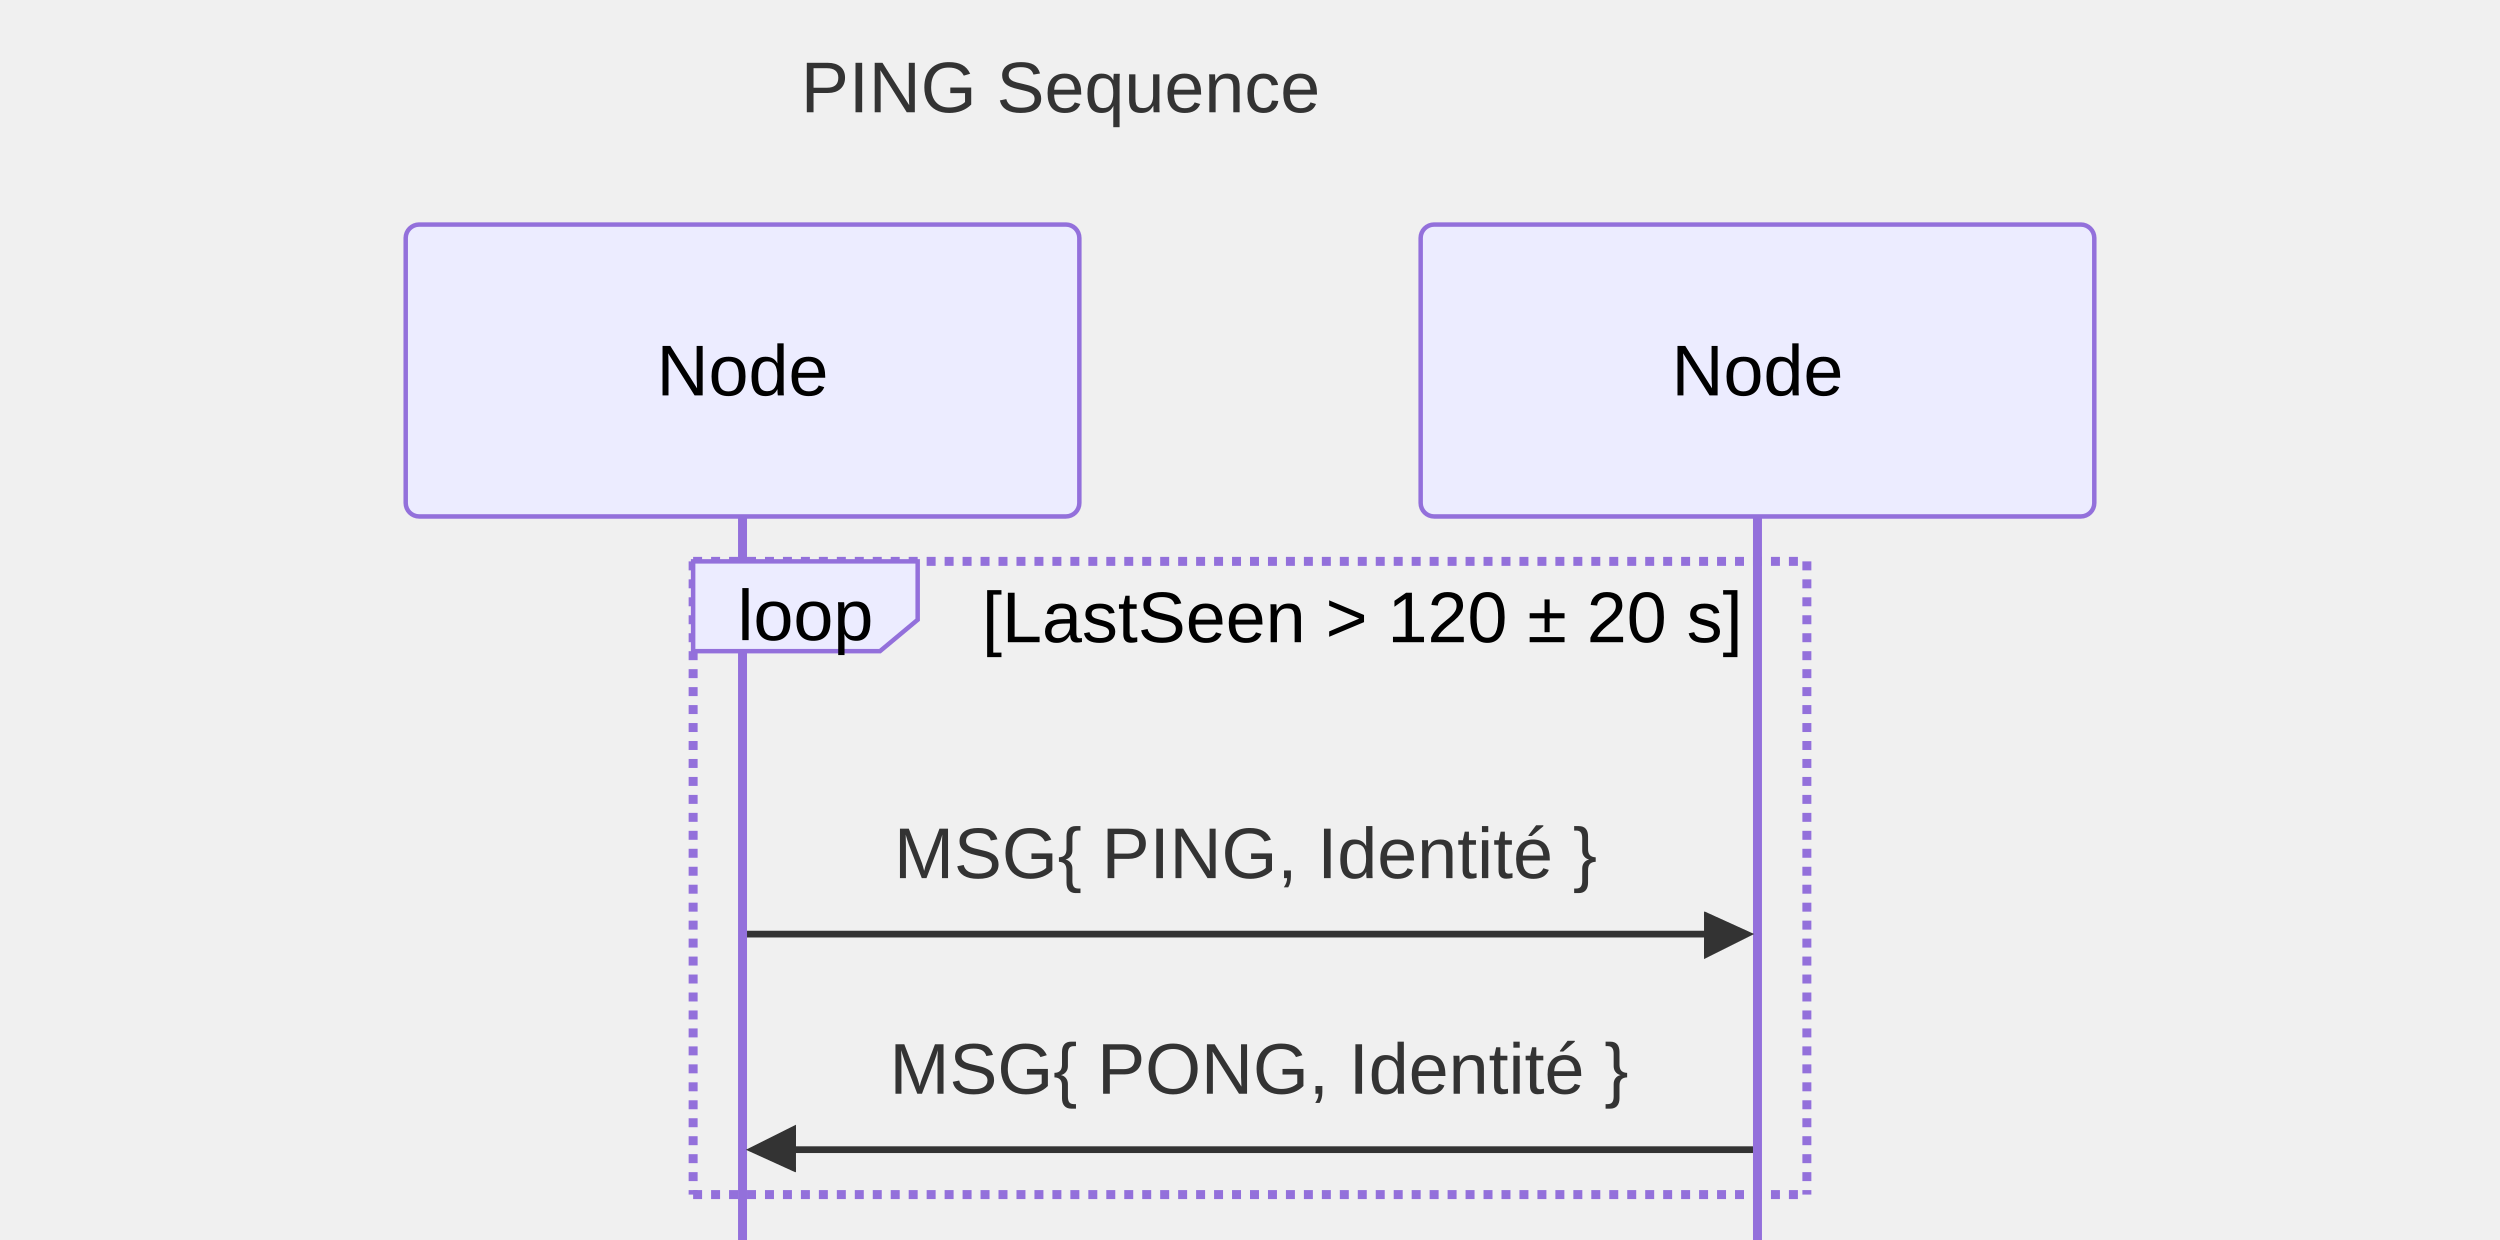
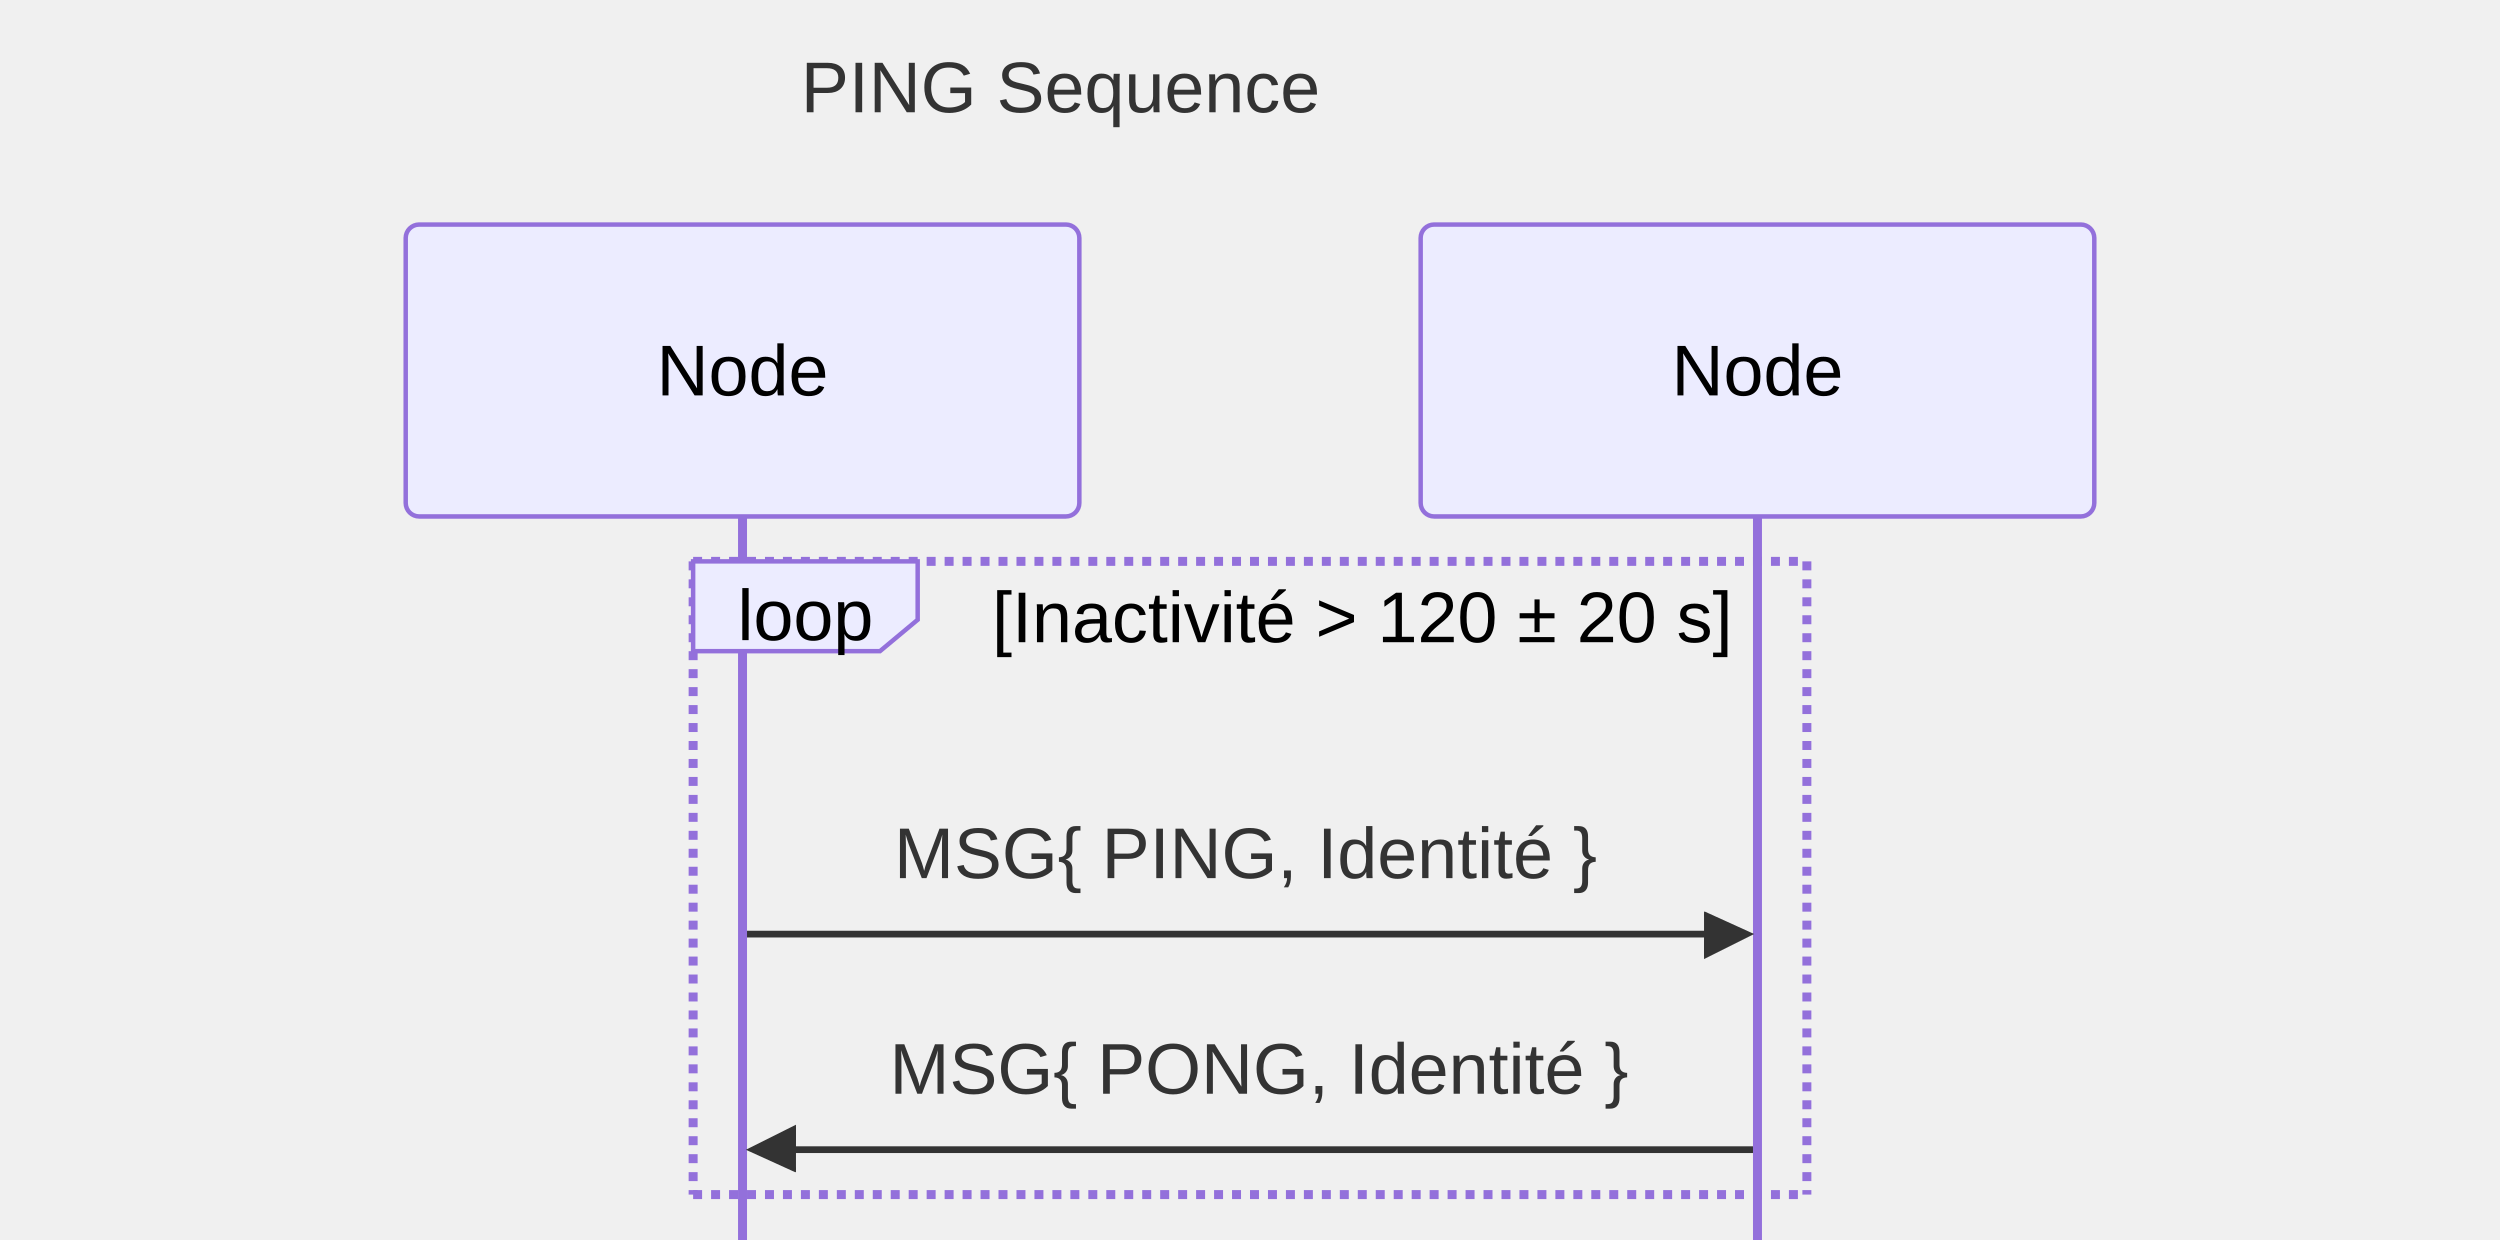
<svg xmlns="http://www.w3.org/2000/svg" id="container" width="476" height="236" viewBox="-50 -50 476 276" role="graphics-document document" aria-roledescription="sequence">
  <g>
    <line id="actor1" x1="301" y1="65" x2="301" y2="2000" class="actor-line 200" stroke-width="0.5px" stroke="#999" name="Bob" data-et="life-line" data-id="Bob" />
    <g id="root-1" data-et="participant" data-type="participant" data-id="Bob">
      <rect x="226" y="0" fill="#eaeaea" stroke="#666" width="150" height="65" name="Bob" rx="3" ry="3" class="actor actor-top" />
      <text x="301" y="32.5" dominant-baseline="central" alignment-baseline="central" class="actor actor-box" style="text-anchor: middle; font-size: 16px; font-weight: 400;">
        <tspan x="301" dy="0">Node</tspan>
      </text>
    </g>
  </g>
  <g>
    <line id="actor0" x1="75" y1="65" x2="75" y2="2000" class="actor-line 200" stroke-width="0.5px" stroke="#999" name="Alice" data-et="life-line" data-id="Alice" />
    <g id="root-0" data-et="participant" data-type="participant" data-id="Alice">
      <rect x="0" y="0" fill="#eaeaea" stroke="#666" width="150" height="65" name="Alice" rx="3" ry="3" class="actor actor-top" />
      <text x="75" y="32.5" dominant-baseline="central" alignment-baseline="central" class="actor actor-box" style="text-anchor: middle; font-size: 16px; font-weight: 400;">
        <tspan x="75" dy="0">Node</tspan>
      </text>
    </g>
  </g>
  <style>#container{font-family:"trebuchet ms",verdana,arial,sans-serif;font-size:16px;fill:#333;}@keyframes edge-animation-frame{from{stroke-dashoffset:0;}}@keyframes dash{to{stroke-dashoffset:0;}}#container .edge-animation-slow{stroke-dasharray:9,5!important;stroke-dashoffset:900;animation:dash 50s linear infinite;stroke-linecap:round;}#container .edge-animation-fast{stroke-dasharray:9,5!important;stroke-dashoffset:900;animation:dash 20s linear infinite;stroke-linecap:round;}#container .error-icon{fill:#552222;}#container .error-text{fill:#552222;stroke:#552222;}#container .edge-thickness-normal{stroke-width:1px;}#container .edge-thickness-thick{stroke-width:3.5px;}#container .edge-pattern-solid{stroke-dasharray:0;}#container .edge-thickness-invisible{stroke-width:0;fill:none;}#container .edge-pattern-dashed{stroke-dasharray:3;}#container .edge-pattern-dotted{stroke-dasharray:2;}#container .marker{fill:#333333;stroke:#333333;}#container .marker.cross{stroke:#333333;}#container svg{font-family:"trebuchet ms",verdana,arial,sans-serif;font-size:16px;}#container p{margin:0;}#container .actor{stroke:#9370DB;fill:#ECECFF;stroke-width:1;}#container rect.actor.outer-path[data-look="neo"]{filter:drop-shadow(1px 2px 2px rgba(185, 185, 185, 1));}#container rect.note[data-look="neo"]{stroke:#aaaa33;fill:#fff5ad;filter:drop-shadow(1px 2px 2px rgba(185, 185, 185, 1));}#container text.actor&gt;tspan{fill:black;stroke:none;}#container .actor-line{stroke:#9370DB;}#container .innerArc{stroke-width:1.5;stroke-dasharray:none;}#container .messageLine0{stroke-width:1.5;stroke-dasharray:none;stroke:#333;}#container .messageLine1{stroke-width:1.5;stroke-dasharray:2,2;stroke:#333;}#container [id$="-arrowhead"] path{fill:#333;stroke:#333;}#container .sequenceNumber{fill:white;}#container [id$="-sequencenumber"]{fill:#333;}#container [id$="-crosshead"] path{fill:#333;stroke:#333;}#container .messageText{fill:#333;stroke:none;}#container .labelBox{stroke:#9370DB;fill:#ECECFF;filter:none;}#container .labelText,#container .labelText&gt;tspan{fill:black;stroke:none;}#container .loopText,#container .loopText&gt;tspan{fill:black;stroke:none;}#container .sectionTitle,#container .sectionTitle&gt;tspan{fill:black;stroke:none;}#container .loopLine{stroke-width:2px;stroke-dasharray:2,2;stroke:#9370DB;fill:#9370DB;}#container .note{stroke:#aaaa33;fill:#fff5ad;}#container .noteText,#container .noteText&gt;tspan{fill:black;stroke:none;font-weight:normal;}#container .activation0{fill:#f4f4f4;stroke:#666;}#container .activation1{fill:#f4f4f4;stroke:#666;}#container .activation2{fill:#f4f4f4;stroke:#666;}#container .actorPopupMenu{position:absolute;}#container .actorPopupMenuPanel{position:absolute;fill:#ECECFF;box-shadow:0px 8px 16px 0px rgba(0,0,0,0.2);filter:drop-shadow(3px 5px 2px rgb(0 0 0 / 0.4));}#container .actor-man circle,#container line{fill:#ECECFF;stroke-width:2px;}#container g rect.rect{filter:drop-shadow(1px 2px 2px rgba(185, 185, 185, 1));stroke:#9370DB;}#container .node .neo-node{stroke:#9370DB;}#container [data-look="neo"].node rect,#container [data-look="neo"].cluster rect,#container [data-look="neo"].node polygon{stroke:#9370DB;filter:drop-shadow(1px 2px 2px rgba(185, 185, 185, 1));}#container [data-look="neo"].swimlane.cluster rect{filter:none;}#container [data-look="neo"].node path{stroke:#9370DB;stroke-width:1px;}#container [data-look="neo"].node .outer-path{filter:drop-shadow(1px 2px 2px rgba(185, 185, 185, 1));}#container [data-look="neo"].node .neo-line path{stroke:#9370DB;filter:none;}#container [data-look="neo"].node circle{stroke:#9370DB;filter:drop-shadow(1px 2px 2px rgba(185, 185, 185, 1));}#container [data-look="neo"].node circle .state-start{fill:#000000;}#container [data-look="neo"].icon-shape .icon{fill:#9370DB;filter:drop-shadow(1px 2px 2px rgba(185, 185, 185, 1));}#container [data-look="neo"].icon-shape .icon-neo path{stroke:#9370DB;filter:drop-shadow(1px 2px 2px rgba(185, 185, 185, 1));}#container :root{--mermaid-font-family:"trebuchet ms",verdana,arial,sans-serif;}</style>
  <g />
  <defs>
    <symbol id="container-computer" width="24" height="24">
      <path transform="scale(.5)" d="M2 2v13h20v-13h-20zm18 11h-16v-9h16v9zm-10.228 6l.466-1h3.524l.467 1h-4.457zm14.228 3h-24l2-6h2.104l-1.33 4h18.45l-1.297-4h2.073l2 6zm-5-10h-14v-7h14v7z" />
    </symbol>
  </defs>
  <defs>
    <symbol id="container-database" fill-rule="evenodd" clip-rule="evenodd">
      <path transform="scale(.5)" d="M12.258.001l.256.004.255.005.253.008.251.01.249.012.247.015.246.016.242.019.241.02.239.023.236.024.233.027.231.028.229.031.225.032.223.034.22.036.217.038.214.04.211.041.208.043.205.045.201.046.198.048.194.05.191.051.187.053.183.054.18.056.175.057.172.059.168.06.163.061.16.063.155.064.15.066.074.033.073.033.071.034.07.034.069.035.068.035.067.035.066.035.064.036.064.036.062.036.06.036.06.037.058.037.058.037.055.038.055.038.053.038.052.038.051.039.05.039.048.039.047.039.045.04.044.04.043.04.041.04.04.041.039.041.037.041.036.041.034.041.033.042.032.042.03.042.029.042.027.042.026.043.024.043.023.043.021.043.02.043.018.044.017.043.015.044.013.044.012.044.011.045.009.044.007.045.006.045.004.045.002.045.001.045v17l-.001.045-.002.045-.004.045-.006.045-.007.045-.009.044-.011.045-.012.044-.013.044-.015.044-.017.043-.018.044-.02.043-.021.043-.023.043-.024.043-.026.043-.027.042-.029.042-.03.042-.032.042-.033.042-.034.041-.036.041-.037.041-.039.041-.04.041-.041.04-.043.04-.044.04-.045.04-.047.039-.048.039-.05.039-.051.039-.052.038-.053.038-.055.038-.055.038-.058.037-.058.037-.06.037-.06.036-.062.036-.064.036-.064.036-.066.035-.067.035-.068.035-.069.035-.07.034-.071.034-.073.033-.074.033-.15.066-.155.064-.16.063-.163.061-.168.06-.172.059-.175.057-.18.056-.183.054-.187.053-.191.051-.194.05-.198.048-.201.046-.205.045-.208.043-.211.041-.214.04-.217.038-.22.036-.223.034-.225.032-.229.031-.231.028-.233.027-.236.024-.239.023-.241.02-.242.019-.246.016-.247.015-.249.012-.251.01-.253.008-.255.005-.256.004-.258.001-.258-.001-.256-.004-.255-.005-.253-.008-.251-.01-.249-.012-.247-.015-.245-.016-.243-.019-.241-.02-.238-.023-.236-.024-.234-.027-.231-.028-.228-.031-.226-.032-.223-.034-.22-.036-.217-.038-.214-.04-.211-.041-.208-.043-.204-.045-.201-.046-.198-.048-.195-.05-.19-.051-.187-.053-.184-.054-.179-.056-.176-.057-.172-.059-.167-.06-.164-.061-.159-.063-.155-.064-.151-.066-.074-.033-.072-.033-.072-.034-.07-.034-.069-.035-.068-.035-.067-.035-.066-.035-.064-.036-.063-.036-.062-.036-.061-.036-.06-.037-.058-.037-.057-.037-.056-.038-.055-.038-.053-.038-.052-.038-.051-.039-.049-.039-.049-.039-.046-.039-.046-.04-.044-.04-.043-.04-.041-.04-.04-.041-.039-.041-.037-.041-.036-.041-.034-.041-.033-.042-.032-.042-.03-.042-.029-.042-.027-.042-.026-.043-.024-.043-.023-.043-.021-.043-.02-.043-.018-.044-.017-.043-.015-.044-.013-.044-.012-.044-.011-.045-.009-.044-.007-.045-.006-.045-.004-.045-.002-.045-.001-.045v-17l.001-.045.002-.045.004-.045.006-.045.007-.045.009-.044.011-.045.012-.044.013-.044.015-.044.017-.043.018-.044.02-.043.021-.043.023-.043.024-.043.026-.043.027-.042.029-.042.03-.042.032-.042.033-.042.034-.041.036-.041.037-.041.039-.041.04-.041.041-.04.043-.04.044-.04.046-.04.046-.039.049-.039.049-.039.051-.039.052-.038.053-.038.055-.038.056-.038.057-.037.058-.037.06-.037.061-.036.062-.036.063-.036.064-.036.066-.035.067-.035.068-.035.069-.035.07-.034.072-.034.072-.033.074-.033.151-.066.155-.064.159-.063.164-.061.167-.06.172-.059.176-.057.179-.056.184-.054.187-.053.19-.051.195-.05.198-.048.201-.046.204-.045.208-.043.211-.041.214-.04.217-.038.22-.036.223-.034.226-.032.228-.031.231-.028.234-.027.236-.024.238-.023.241-.02.243-.019.245-.016.247-.015.249-.012.251-.01.253-.008.255-.005.256-.004.258-.001.258.001zm-9.258 20.499v.01l.001.021.003.021.004.022.005.021.006.022.007.022.009.023.01.022.011.023.012.023.013.023.015.023.016.024.017.023.018.024.019.024.021.024.022.025.023.024.024.025.052.049.056.05.061.051.066.051.07.051.075.051.079.052.084.052.088.052.092.052.097.052.102.051.105.052.11.052.114.051.119.051.123.051.127.05.131.05.135.05.139.048.144.049.147.047.152.047.155.047.16.045.163.045.167.043.171.043.176.041.178.041.183.039.187.039.19.037.194.035.197.035.202.033.204.031.209.03.212.029.216.027.219.025.222.024.226.021.23.02.233.018.236.016.24.015.243.012.246.01.249.008.253.005.256.004.259.001.26-.001.257-.004.254-.005.25-.008.247-.011.244-.012.241-.014.237-.016.233-.018.231-.021.226-.021.224-.024.22-.026.216-.027.212-.028.21-.031.205-.031.202-.034.198-.034.194-.036.191-.037.187-.039.183-.04.179-.04.175-.042.172-.043.168-.044.163-.045.16-.046.155-.046.152-.047.148-.048.143-.049.139-.049.136-.05.131-.05.126-.05.123-.051.118-.052.114-.051.11-.052.106-.052.101-.052.096-.052.092-.052.088-.053.083-.051.079-.052.074-.052.07-.051.065-.051.06-.051.056-.05.051-.05.023-.024.023-.025.021-.024.02-.024.019-.024.018-.024.017-.024.015-.023.014-.024.013-.023.012-.023.01-.023.01-.022.008-.022.006-.022.006-.022.004-.022.004-.021.001-.021.001-.021v-4.127l-.077.055-.08.053-.083.054-.085.053-.087.052-.09.052-.093.051-.095.05-.097.05-.1.049-.102.049-.105.048-.106.047-.109.047-.111.046-.114.045-.115.045-.118.044-.12.043-.122.042-.124.042-.126.041-.128.04-.13.04-.132.038-.134.038-.135.037-.138.037-.139.035-.142.035-.143.034-.144.033-.147.032-.148.031-.15.03-.151.03-.153.029-.154.027-.156.027-.158.026-.159.025-.161.024-.162.023-.163.022-.165.021-.166.02-.167.019-.169.018-.169.017-.171.016-.173.015-.173.014-.175.013-.175.012-.177.011-.178.01-.179.008-.179.008-.181.006-.182.005-.182.004-.184.003-.184.002h-.37l-.184-.002-.184-.003-.182-.004-.182-.005-.181-.006-.179-.008-.179-.008-.178-.01-.176-.011-.176-.012-.175-.013-.173-.014-.172-.015-.171-.016-.17-.017-.169-.018-.167-.019-.166-.02-.165-.021-.163-.022-.162-.023-.161-.024-.159-.025-.157-.026-.156-.027-.155-.027-.153-.029-.151-.03-.15-.03-.148-.031-.146-.032-.145-.033-.143-.034-.141-.035-.14-.035-.137-.037-.136-.037-.134-.038-.132-.038-.13-.04-.128-.04-.126-.041-.124-.042-.122-.042-.12-.044-.117-.043-.116-.045-.113-.045-.112-.046-.109-.047-.106-.047-.105-.048-.102-.049-.1-.049-.097-.05-.095-.05-.093-.052-.09-.051-.087-.052-.085-.053-.083-.054-.08-.054-.077-.054v4.127zm0-5.654v.011l.001.021.003.021.004.021.005.022.006.022.007.022.009.022.01.022.011.023.012.023.013.023.015.024.016.023.017.024.018.024.019.024.021.024.022.024.023.025.024.024.052.05.056.05.061.05.066.051.07.051.075.052.079.051.084.052.088.052.092.052.097.052.102.052.105.052.11.051.114.051.119.052.123.05.127.051.131.05.135.049.139.049.144.048.147.048.152.047.155.046.16.045.163.045.167.044.171.042.176.042.178.04.183.04.187.038.19.037.194.036.197.034.202.033.204.032.209.03.212.028.216.027.219.025.222.024.226.022.23.02.233.018.236.016.24.014.243.012.246.01.249.008.253.006.256.003.259.001.26-.001.257-.003.254-.006.25-.008.247-.01.244-.012.241-.015.237-.016.233-.018.231-.02.226-.022.224-.024.22-.025.216-.027.212-.029.21-.03.205-.032.202-.033.198-.035.194-.036.191-.037.187-.039.183-.039.179-.041.175-.042.172-.043.168-.044.163-.045.16-.045.155-.047.152-.047.148-.048.143-.048.139-.05.136-.049.131-.05.126-.051.123-.051.118-.051.114-.052.11-.052.106-.052.101-.052.096-.052.092-.052.088-.052.083-.052.079-.052.074-.051.07-.052.065-.051.06-.05.056-.051.051-.049.023-.025.023-.024.021-.025.02-.024.019-.024.018-.024.017-.024.015-.023.014-.023.013-.024.012-.022.01-.023.01-.023.008-.022.006-.022.006-.022.004-.021.004-.022.001-.021.001-.021v-4.139l-.077.054-.08.054-.083.054-.085.052-.087.053-.09.051-.093.051-.095.051-.097.05-.1.049-.102.049-.105.048-.106.047-.109.047-.111.046-.114.045-.115.044-.118.044-.12.044-.122.042-.124.042-.126.041-.128.04-.13.039-.132.039-.134.038-.135.037-.138.036-.139.036-.142.035-.143.033-.144.033-.147.033-.148.031-.15.03-.151.03-.153.028-.154.028-.156.027-.158.026-.159.025-.161.024-.162.023-.163.022-.165.021-.166.02-.167.019-.169.018-.169.017-.171.016-.173.015-.173.014-.175.013-.175.012-.177.011-.178.009-.179.009-.179.007-.181.007-.182.005-.182.004-.184.003-.184.002h-.37l-.184-.002-.184-.003-.182-.004-.182-.005-.181-.007-.179-.007-.179-.009-.178-.009-.176-.011-.176-.012-.175-.013-.173-.014-.172-.015-.171-.016-.17-.017-.169-.018-.167-.019-.166-.02-.165-.021-.163-.022-.162-.023-.161-.024-.159-.025-.157-.026-.156-.027-.155-.028-.153-.028-.151-.03-.15-.03-.148-.031-.146-.033-.145-.033-.143-.033-.141-.035-.14-.036-.137-.036-.136-.037-.134-.038-.132-.039-.13-.039-.128-.04-.126-.041-.124-.042-.122-.043-.12-.043-.117-.044-.116-.044-.113-.046-.112-.046-.109-.046-.106-.047-.105-.048-.102-.049-.1-.049-.097-.05-.095-.051-.093-.051-.09-.051-.087-.053-.085-.052-.083-.054-.08-.054-.077-.054v4.139zm0-5.666v.011l.001.02.003.022.004.021.005.022.006.021.007.022.009.023.01.022.011.023.012.023.013.023.015.023.016.024.017.024.018.023.019.024.021.025.022.024.023.024.024.025.052.05.056.05.061.05.066.051.07.051.075.052.079.051.084.052.088.052.092.052.097.052.102.052.105.051.11.052.114.051.119.051.123.051.127.05.131.05.135.05.139.049.144.048.147.048.152.047.155.046.16.045.163.045.167.043.171.043.176.042.178.04.183.04.187.038.19.037.194.036.197.034.202.033.204.032.209.03.212.028.216.027.219.025.222.024.226.021.23.02.233.018.236.017.24.014.243.012.246.01.249.008.253.006.256.003.259.001.26-.001.257-.003.254-.006.25-.008.247-.01.244-.013.241-.014.237-.016.233-.018.231-.02.226-.022.224-.024.22-.025.216-.027.212-.029.21-.03.205-.032.202-.033.198-.035.194-.036.191-.037.187-.039.183-.039.179-.041.175-.042.172-.043.168-.044.163-.045.16-.045.155-.047.152-.047.148-.048.143-.049.139-.049.136-.049.131-.051.126-.05.123-.051.118-.052.114-.051.11-.052.106-.052.101-.052.096-.052.092-.052.088-.052.083-.052.079-.052.074-.052.07-.051.065-.051.06-.051.056-.05.051-.049.023-.025.023-.025.021-.024.02-.024.019-.024.018-.024.017-.024.015-.023.014-.024.013-.023.012-.023.01-.022.01-.023.008-.022.006-.022.006-.022.004-.022.004-.021.001-.021.001-.021v-4.153l-.077.054-.08.054-.083.053-.085.053-.087.053-.09.051-.093.051-.095.051-.097.05-.1.049-.102.048-.105.048-.106.048-.109.046-.111.046-.114.046-.115.044-.118.044-.12.043-.122.043-.124.042-.126.041-.128.04-.13.039-.132.039-.134.038-.135.037-.138.036-.139.036-.142.034-.143.034-.144.033-.147.032-.148.032-.15.03-.151.03-.153.028-.154.028-.156.027-.158.026-.159.024-.161.024-.162.023-.163.023-.165.021-.166.02-.167.019-.169.018-.169.017-.171.016-.173.015-.173.014-.175.013-.175.012-.177.01-.178.01-.179.009-.179.007-.181.006-.182.006-.182.004-.184.003-.184.001-.185.001-.185-.001-.184-.001-.184-.003-.182-.004-.182-.006-.181-.006-.179-.007-.179-.009-.178-.01-.176-.01-.176-.012-.175-.013-.173-.014-.172-.015-.171-.016-.17-.017-.169-.018-.167-.019-.166-.02-.165-.021-.163-.023-.162-.023-.161-.024-.159-.024-.157-.026-.156-.027-.155-.028-.153-.028-.151-.03-.15-.03-.148-.032-.146-.032-.145-.033-.143-.034-.141-.034-.14-.036-.137-.036-.136-.037-.134-.038-.132-.039-.13-.039-.128-.041-.126-.041-.124-.041-.122-.043-.12-.043-.117-.044-.116-.044-.113-.046-.112-.046-.109-.046-.106-.048-.105-.048-.102-.048-.1-.05-.097-.049-.095-.051-.093-.051-.09-.052-.087-.052-.085-.053-.083-.053-.08-.054-.077-.054v4.153zm8.74-8.179l-.257.004-.254.005-.25.008-.247.011-.244.012-.241.014-.237.016-.233.018-.231.021-.226.022-.224.023-.22.026-.216.027-.212.028-.21.031-.205.032-.202.033-.198.034-.194.036-.191.038-.187.038-.183.04-.179.041-.175.042-.172.043-.168.043-.163.045-.16.046-.155.046-.152.048-.148.048-.143.048-.139.049-.136.05-.131.05-.126.051-.123.051-.118.051-.114.052-.11.052-.106.052-.101.052-.096.052-.092.052-.088.052-.083.052-.079.052-.074.051-.07.052-.065.051-.06.05-.056.05-.051.05-.023.025-.023.024-.021.024-.02.025-.019.024-.018.024-.017.023-.015.024-.014.023-.013.023-.012.023-.01.023-.01.022-.008.022-.006.023-.006.021-.004.022-.004.021-.001.021-.001.021.001.021.001.021.004.021.004.022.006.021.006.023.008.022.01.022.01.023.012.023.013.023.014.023.015.024.017.023.018.024.019.024.02.025.021.024.023.024.023.025.051.05.056.05.06.05.065.051.07.052.074.051.079.052.083.052.088.052.092.052.096.052.101.052.106.052.11.052.114.052.118.051.123.051.126.051.131.05.136.05.139.049.143.048.148.048.152.048.155.046.16.046.163.045.168.043.172.043.175.042.179.041.183.04.187.038.191.038.194.036.198.034.202.033.205.032.21.031.212.028.216.027.22.026.224.023.226.022.231.021.233.018.237.016.241.014.244.012.247.011.25.008.254.005.257.004.26.001.26-.001.257-.004.254-.005.25-.008.247-.011.244-.012.241-.014.237-.016.233-.018.231-.021.226-.022.224-.023.22-.026.216-.027.212-.028.21-.031.205-.032.202-.033.198-.034.194-.036.191-.038.187-.038.183-.04.179-.041.175-.042.172-.043.168-.043.163-.045.16-.046.155-.046.152-.048.148-.048.143-.048.139-.049.136-.05.131-.05.126-.051.123-.051.118-.051.114-.052.11-.052.106-.052.101-.052.096-.052.092-.052.088-.052.083-.052.079-.052.074-.051.07-.052.065-.051.06-.05.056-.05.051-.05.023-.025.023-.024.021-.024.02-.025.019-.024.018-.024.017-.023.015-.024.014-.023.013-.023.012-.023.01-.023.01-.022.008-.022.006-.023.006-.021.004-.022.004-.021.001-.021.001-.021-.001-.021-.001-.021-.004-.021-.004-.022-.006-.021-.006-.023-.008-.022-.01-.022-.01-.023-.012-.023-.013-.023-.014-.023-.015-.024-.017-.023-.018-.024-.019-.024-.02-.025-.021-.024-.023-.024-.023-.025-.051-.05-.056-.05-.06-.05-.065-.051-.07-.052-.074-.051-.079-.052-.083-.052-.088-.052-.092-.052-.096-.052-.101-.052-.106-.052-.11-.052-.114-.052-.118-.051-.123-.051-.126-.051-.131-.05-.136-.05-.139-.049-.143-.048-.148-.048-.152-.048-.155-.046-.16-.046-.163-.045-.168-.043-.172-.043-.175-.042-.179-.041-.183-.04-.187-.038-.191-.038-.194-.036-.198-.034-.202-.033-.205-.032-.21-.031-.212-.028-.216-.027-.22-.026-.224-.023-.226-.022-.231-.021-.233-.018-.237-.016-.241-.014-.244-.012-.247-.011-.25-.008-.254-.005-.257-.004-.26-.001-.26.001z" />
    </symbol>
  </defs>
  <defs>
    <symbol id="container-clock" width="24" height="24">
      <path transform="scale(.5)" d="M12 2c5.514 0 10 4.486 10 10s-4.486 10-10 10-10-4.486-10-10 4.486-10 10-10zm0-2c-6.627 0-12 5.373-12 12s5.373 12 12 12 12-5.373 12-12-5.373-12-12-12zm5.848 12.459c.202.038.202.333.001.372-1.907.361-6.045 1.111-6.547 1.111-.719 0-1.301-.582-1.301-1.301 0-.512.77-5.447 1.125-7.445.034-.192.312-.181.343.014l.985 6.238 5.394 1.011z" />
    </symbol>
  </defs>
  <defs>
    <marker id="container-arrowhead" refX="7.9" refY="5" markerUnits="userSpaceOnUse" markerWidth="12" markerHeight="12" orient="auto-start-reverse">
      <path d="M -1 0 L 10 5 L 0 10 z" />
    </marker>
  </defs>
  <defs>
    <marker id="container-crosshead" markerWidth="15" markerHeight="8" orient="auto" refX="4" refY="4.5">
      <path fill="none" stroke="#000000" stroke-width="1pt" d="M 1,2 L 6,7 M 6,2 L 1,7" style="stroke-dasharray: 0, 0;" />
    </marker>
  </defs>
  <defs>
    <marker id="container-filled-head" refX="15.5" refY="7" markerWidth="20" markerHeight="28" orient="auto">
      <path d="M 18,7 L9,13 L14,7 L9,1 Z" />
    </marker>
  </defs>
  <defs>
    <marker id="container-sequencenumber" refX="15" refY="15" markerWidth="60" markerHeight="40" orient="auto">
      <circle cx="15" cy="15" r="6" />
    </marker>
  </defs>
  <defs>
    <marker id="container-solidTopArrowHead" refX="7.9" refY="7.25" markerUnits="userSpaceOnUse" markerWidth="12" markerHeight="12" orient="auto-start-reverse">
      <path d="M 0 0 L 10 8 L 0 8 z" />
    </marker>
  </defs>
  <defs>
    <marker id="container-solidBottomArrowHead" refX="7.9" refY="0.75" markerUnits="userSpaceOnUse" markerWidth="12" markerHeight="12" orient="auto-start-reverse">
      <path d="M 0 0 L 10 0 L 0 8 z" />
    </marker>
  </defs>
  <defs>
    <marker id="container-stickTopArrowHead" refX="7.5" refY="7" markerUnits="userSpaceOnUse" markerWidth="12" markerHeight="12" orient="auto-start-reverse">
      <path d="M 0 0 L 7 7" stroke="black" stroke-width="1.5" fill="none" />
    </marker>
  </defs>
  <defs>
    <marker id="container-stickBottomArrowHead" refX="7.5" refY="0" markerUnits="userSpaceOnUse" markerWidth="12" markerHeight="12" orient="auto-start-reverse">
      <path d="M 0 7 L 7 0" stroke="black" stroke-width="1.5" fill="none" />
    </marker>
  </defs>
  <g data-et="control-structure" data-id="i3">
    <line x1="64" y1="75" x2="312" y2="75" class="loopLine" />
    <line x1="312" y1="75" x2="312" y2="216" class="loopLine" />
    <line x1="64" y1="216" x2="312" y2="216" class="loopLine" />
    <line x1="64" y1="75" x2="64" y2="216" class="loopLine" />
    <polygon points="64,75 114,75 114,88 105.6,95 64,95" class="labelBox" />
    <text x="89" y="88" text-anchor="middle" dominant-baseline="middle" alignment-baseline="middle" class="labelText" style="font-size: 16px; font-weight: 400;">loop</text>
    <text x="213" y="93" text-anchor="middle" class="loopText" style="font-size: 16px; font-weight: 400;">
-       <tspan x="213">[LastSeen &gt; 120 ± 20 s]</tspan>
+       <tspan x="213">[Inactivité &gt; 120 ± 20 s]</tspan>
    </text>
  </g>
  <text x="187" y="125" text-anchor="middle" dominant-baseline="middle" alignment-baseline="middle" class="messageText" dy="1em" style="font-size: 16px; font-weight: 400;">MSG{ PING, Identité }</text>
  <line x1="76" y1="158" x2="297" y2="158" class="messageLine0" data-et="message" data-id="i1" data-from="Alice" data-to="Bob" stroke-width="2" stroke="none" marker-end="url(#container-arrowhead)" style="fill: none;" />
  <text x="190" y="173" text-anchor="middle" dominant-baseline="middle" alignment-baseline="middle" class="messageText" dy="1em" style="font-size: 16px; font-weight: 400;">MSG{ PONG, Identité }</text>
  <line x1="300" y1="206" x2="79" y2="206" class="messageLine0" data-et="message" data-id="i2" data-from="Bob" data-to="Alice" stroke-width="2" stroke="none" marker-end="url(#container-arrowhead)" style="fill: none;" />
  <text x="88" y="-25">PING Sequence</text>
</svg>
